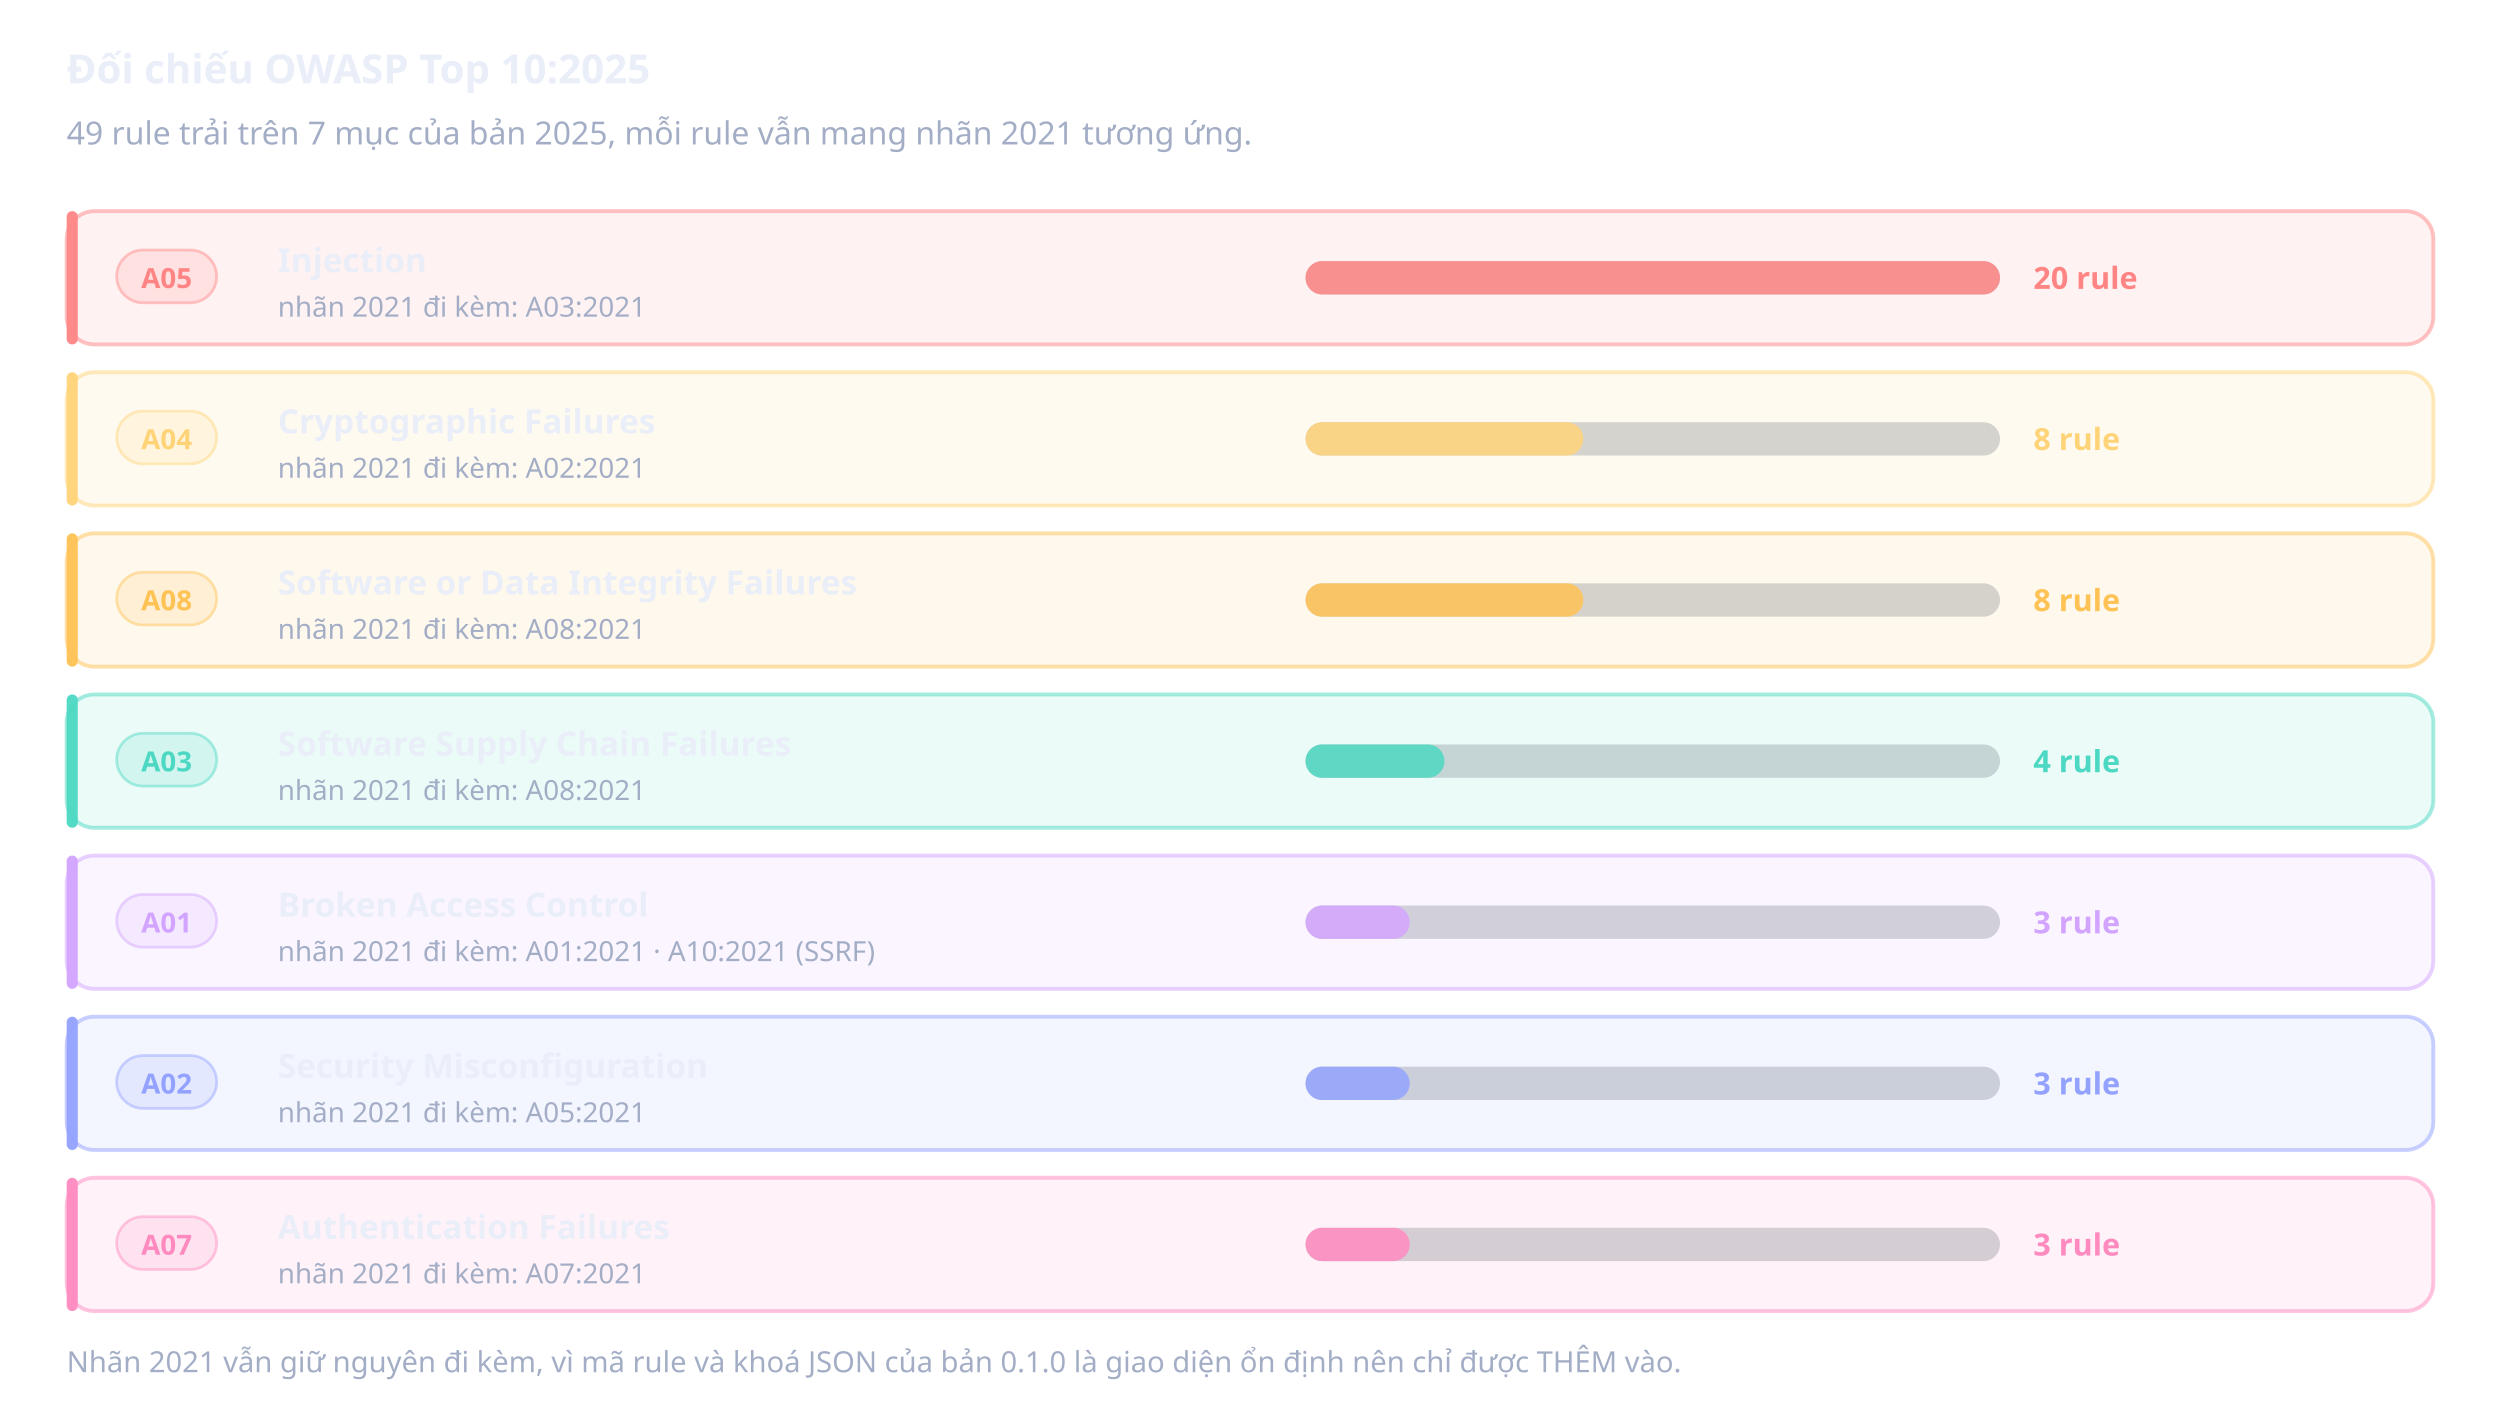
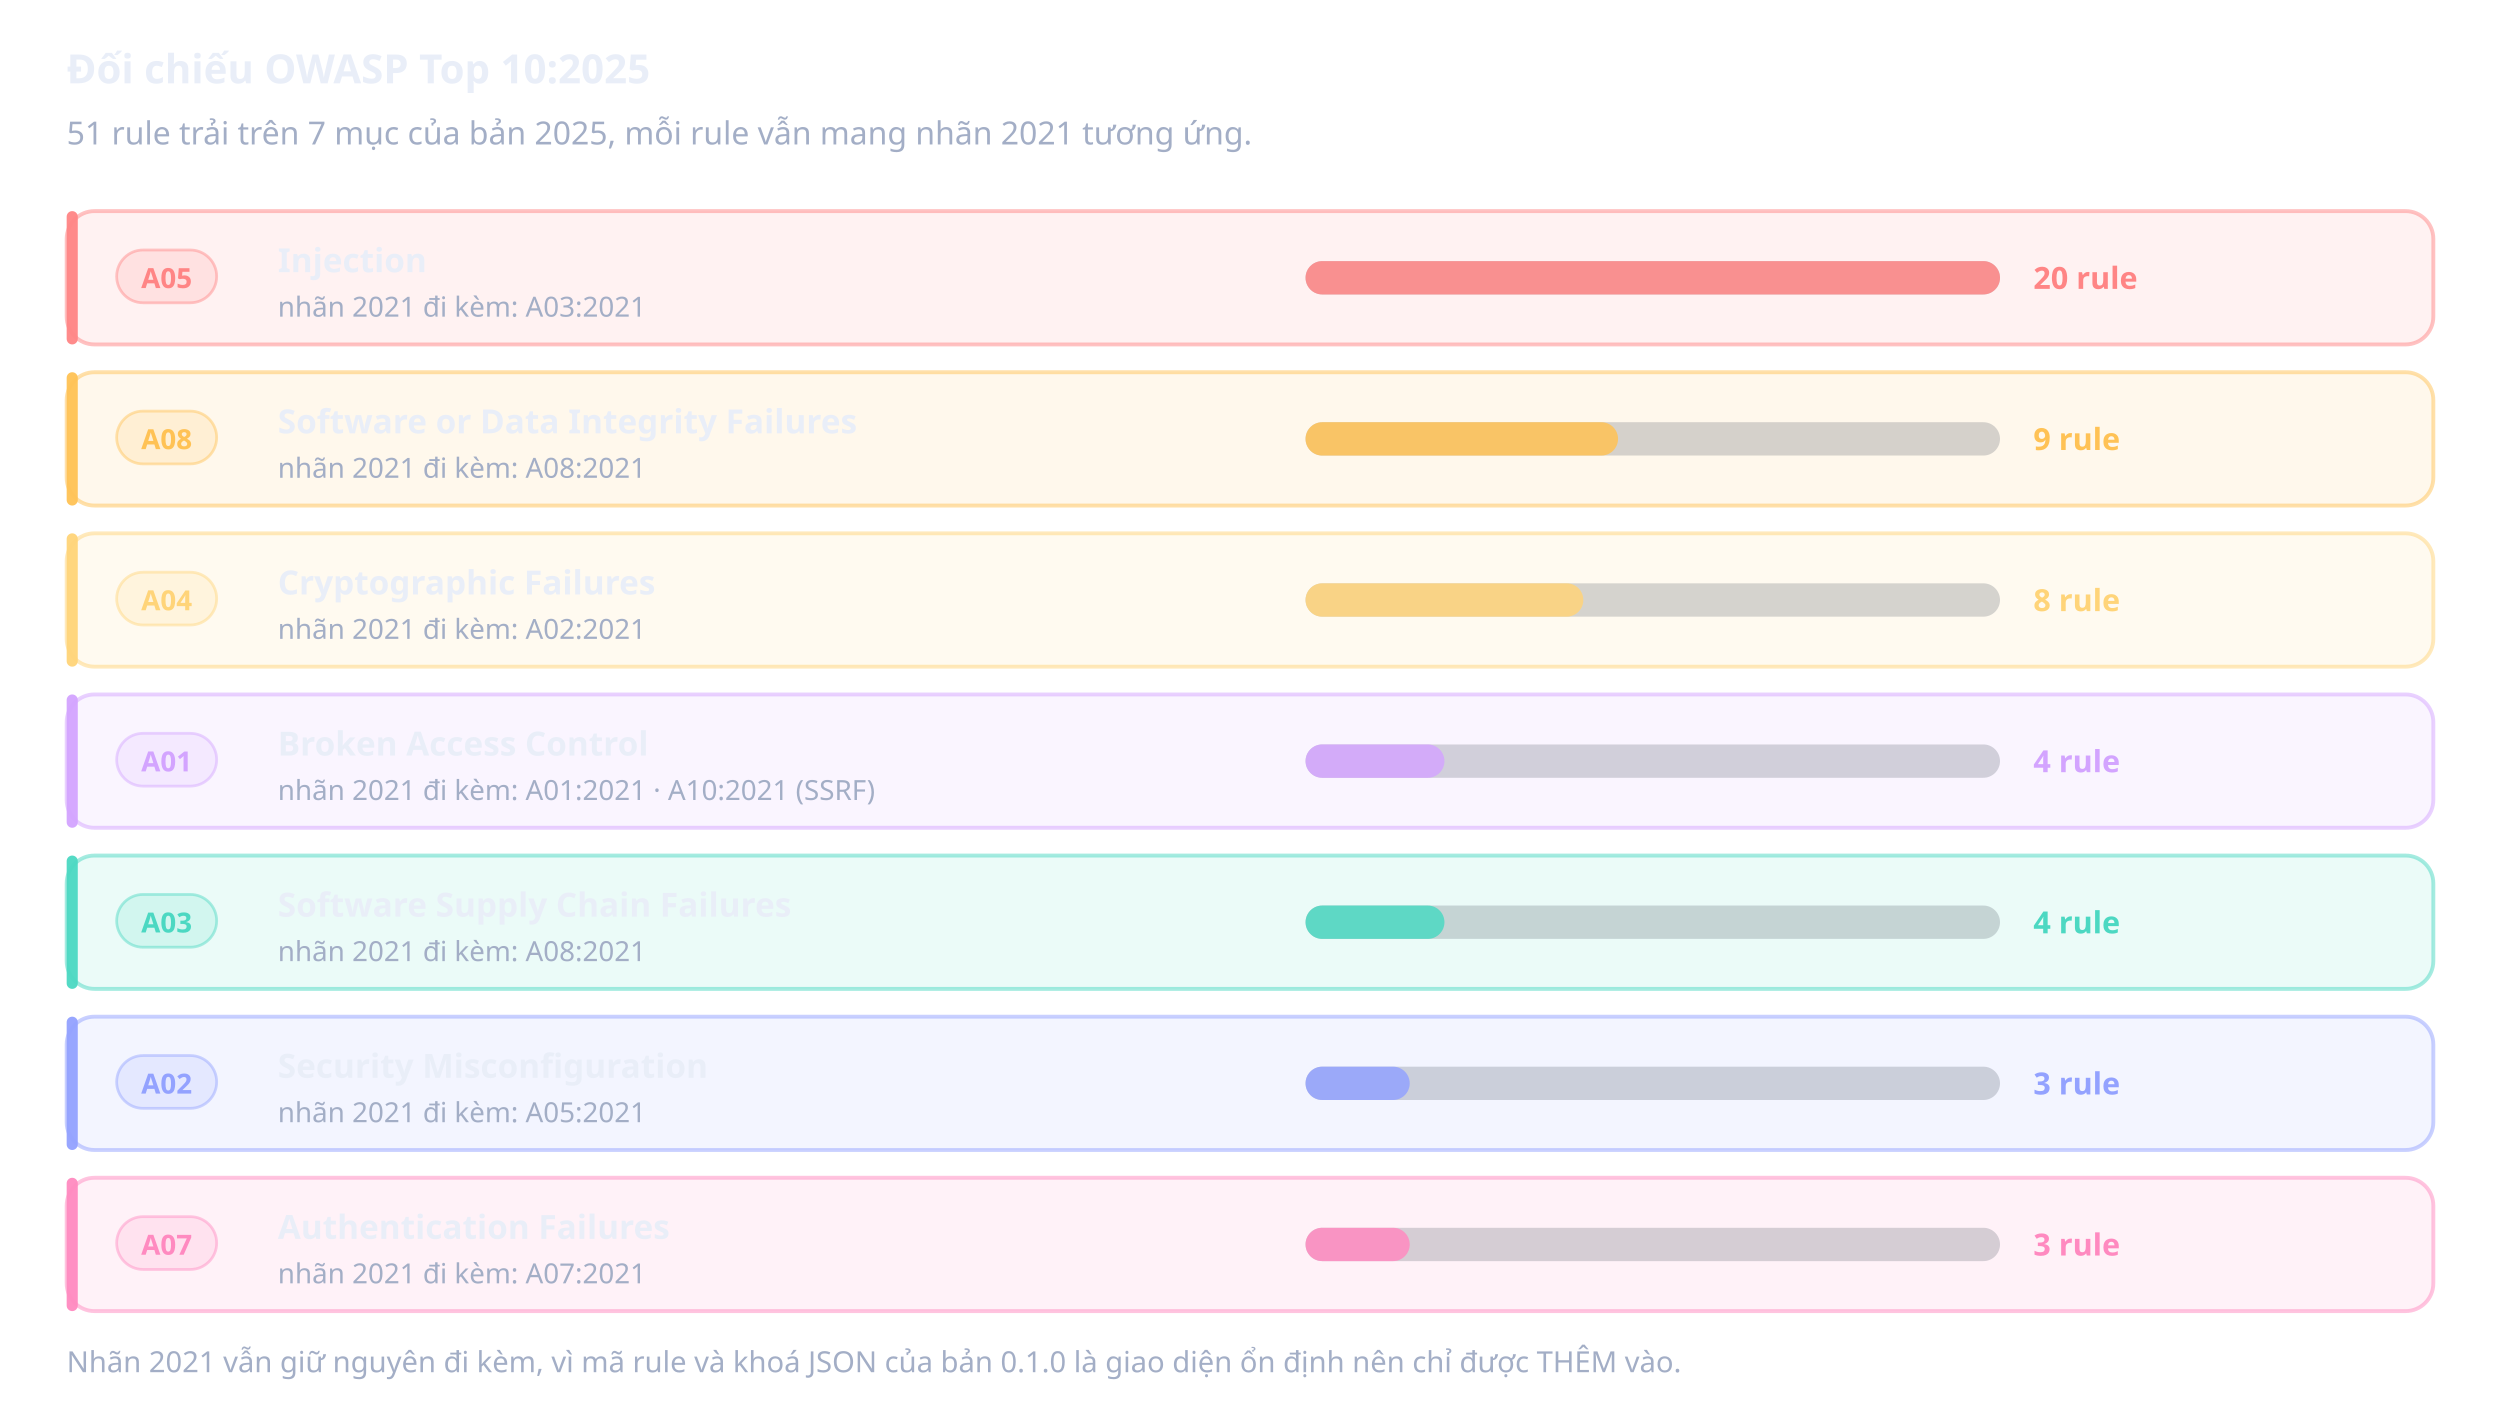
<svg xmlns="http://www.w3.org/2000/svg" viewBox="0 0 900 508" width="900" height="508" role="img">
  <defs>
    <marker id="adark" viewBox="0 0 10 10" refX="9" refY="5" markerWidth="6" markerHeight="6" orient="auto-start-reverse">
      <path d="M 0 0 L 10 5 L 0 10 z" fill="#a3aec6" opacity="0.75" />
    </marker>
  </defs>
  <text x="24" y="30" font-family="Segoe UI, system-ui, -apple-system, sans-serif" font-size="14.5" fill="#e9eef8" text-anchor="start" font-weight="700">Đối chiếu OWASP Top 10:2025</text>
-   <text x="24" y="52" font-family="Segoe UI, system-ui, -apple-system, sans-serif" font-size="11.5" fill="#a3aec6" text-anchor="start" font-weight="400">49 rule trải trên 7 mục của bản 2025, mỗi rule vẫn mang nhãn 2021 tương ứng.</text>
+   <text x="24" y="52" font-family="Segoe UI, system-ui, -apple-system, sans-serif" font-size="11.5" fill="#a3aec6" text-anchor="start" font-weight="400">51 rule trải trên 7 mục của bản 2025, mỗi rule vẫn mang nhãn 2021 tương ứng.</text>
  <rect x="24" y="76" width="852" height="48" rx="10" fill="#ff8585" opacity="0.11" />
  <rect x="24" y="76" width="852" height="48" rx="10" fill="none" stroke="#ff8585" stroke-width="1.4" opacity="0.50" />
  <rect x="24" y="76" width="4" height="48" rx="2" fill="#ff8585" opacity="0.95" />
  <rect x="42" y="90" width="36" height="19" rx="9.5" fill="#ff8585" opacity="0.16" />
  <rect x="42" y="90" width="36" height="19" rx="9.5" fill="none" stroke="#ff8585" stroke-width="1" opacity="0.45" />
  <text x="60" y="103.7" font-family="Segoe UI, system-ui, -apple-system, sans-serif" font-size="10" fill="#ff8585" text-anchor="middle" font-weight="700">A05</text>
  <text x="100" y="98" font-family="Segoe UI, system-ui, -apple-system, sans-serif" font-size="12" fill="#e9eef8" text-anchor="start" font-weight="700">Injection</text>
  <text x="100" y="114" font-family="Segoe UI, system-ui, -apple-system, sans-serif" font-size="10" fill="#a3aec6" text-anchor="start" font-weight="400">nhãn 2021 đi kèm: A03:2021</text>
  <rect x="470" y="94" width="250" height="12" rx="6.0" fill="#2b3546" opacity="0.20" />
  <rect x="470" y="94" width="250" height="12" rx="6" fill="#ff8585" opacity="0.85" />
  <text x="732" y="104" font-family="Segoe UI, system-ui, -apple-system, sans-serif" font-size="11" fill="#ff8585" text-anchor="start" font-weight="700">20 rule</text>
-   <rect x="24" y="134" width="852" height="48" rx="10" fill="#ffd479" opacity="0.11" />
-   <rect x="24" y="134" width="852" height="48" rx="10" fill="none" stroke="#ffd479" stroke-width="1.4" opacity="0.50" />
-   <rect x="24" y="134" width="4" height="48" rx="2" fill="#ffd479" opacity="0.95" />
-   <rect x="42" y="148" width="36" height="19" rx="9.5" fill="#ffd479" opacity="0.16" />
-   <rect x="42" y="148" width="36" height="19" rx="9.5" fill="none" stroke="#ffd479" stroke-width="1" opacity="0.45" />
-   <text x="60" y="161.7" font-family="Segoe UI, system-ui, -apple-system, sans-serif" font-size="10" fill="#ffd479" text-anchor="middle" font-weight="700">A04</text>
-   <text x="100" y="156" font-family="Segoe UI, system-ui, -apple-system, sans-serif" font-size="12" fill="#e9eef8" text-anchor="start" font-weight="700">Cryptographic Failures</text>
-   <text x="100" y="172" font-family="Segoe UI, system-ui, -apple-system, sans-serif" font-size="10" fill="#a3aec6" text-anchor="start" font-weight="400">nhãn 2021 đi kèm: A02:2021</text>
+   <rect x="24" y="134" width="852" height="48" rx="10" fill="#ffc255" opacity="0.11" />
+   <rect x="24" y="134" width="852" height="48" rx="10" fill="none" stroke="#ffc255" stroke-width="1.4" opacity="0.50" />
+   <rect x="24" y="134" width="4" height="48" rx="2" fill="#ffc255" opacity="0.95" />
+   <rect x="42" y="148" width="36" height="19" rx="9.5" fill="#ffc255" opacity="0.16" />
+   <rect x="42" y="148" width="36" height="19" rx="9.5" fill="none" stroke="#ffc255" stroke-width="1" opacity="0.45" />
+   <text x="60" y="161.7" font-family="Segoe UI, system-ui, -apple-system, sans-serif" font-size="10" fill="#ffc255" text-anchor="middle" font-weight="700">A08</text>
+   <text x="100" y="156" font-family="Segoe UI, system-ui, -apple-system, sans-serif" font-size="12" fill="#e9eef8" text-anchor="start" font-weight="700">Software or Data Integrity Failures</text>
+   <text x="100" y="172" font-family="Segoe UI, system-ui, -apple-system, sans-serif" font-size="10" fill="#a3aec6" text-anchor="start" font-weight="400">nhãn 2021 đi kèm: A08:2021</text>
  <rect x="470" y="152" width="250" height="12" rx="6.0" fill="#2b3546" opacity="0.20" />
-   <rect x="470" y="152" width="100" height="12" rx="6" fill="#ffd479" opacity="0.85" />
-   <text x="732" y="162" font-family="Segoe UI, system-ui, -apple-system, sans-serif" font-size="11" fill="#ffd479" text-anchor="start" font-weight="700">8 rule</text>
-   <rect x="24" y="192" width="852" height="48" rx="10" fill="#ffc255" opacity="0.11" />
-   <rect x="24" y="192" width="852" height="48" rx="10" fill="none" stroke="#ffc255" stroke-width="1.4" opacity="0.50" />
-   <rect x="24" y="192" width="4" height="48" rx="2" fill="#ffc255" opacity="0.95" />
-   <rect x="42" y="206" width="36" height="19" rx="9.5" fill="#ffc255" opacity="0.16" />
-   <rect x="42" y="206" width="36" height="19" rx="9.5" fill="none" stroke="#ffc255" stroke-width="1" opacity="0.45" />
-   <text x="60" y="219.7" font-family="Segoe UI, system-ui, -apple-system, sans-serif" font-size="10" fill="#ffc255" text-anchor="middle" font-weight="700">A08</text>
-   <text x="100" y="214" font-family="Segoe UI, system-ui, -apple-system, sans-serif" font-size="12" fill="#e9eef8" text-anchor="start" font-weight="700">Software or Data Integrity Failures</text>
-   <text x="100" y="230" font-family="Segoe UI, system-ui, -apple-system, sans-serif" font-size="10" fill="#a3aec6" text-anchor="start" font-weight="400">nhãn 2021 đi kèm: A08:2021</text>
+   <rect x="470" y="152" width="112.5" height="12" rx="6" fill="#ffc255" opacity="0.85" />
+   <text x="732" y="162" font-family="Segoe UI, system-ui, -apple-system, sans-serif" font-size="11" fill="#ffc255" text-anchor="start" font-weight="700">9 rule</text>
+   <rect x="24" y="192" width="852" height="48" rx="10" fill="#ffd479" opacity="0.11" />
+   <rect x="24" y="192" width="852" height="48" rx="10" fill="none" stroke="#ffd479" stroke-width="1.4" opacity="0.50" />
+   <rect x="24" y="192" width="4" height="48" rx="2" fill="#ffd479" opacity="0.95" />
+   <rect x="42" y="206" width="36" height="19" rx="9.5" fill="#ffd479" opacity="0.16" />
+   <rect x="42" y="206" width="36" height="19" rx="9.5" fill="none" stroke="#ffd479" stroke-width="1" opacity="0.45" />
+   <text x="60" y="219.7" font-family="Segoe UI, system-ui, -apple-system, sans-serif" font-size="10" fill="#ffd479" text-anchor="middle" font-weight="700">A04</text>
+   <text x="100" y="214" font-family="Segoe UI, system-ui, -apple-system, sans-serif" font-size="12" fill="#e9eef8" text-anchor="start" font-weight="700">Cryptographic Failures</text>
+   <text x="100" y="230" font-family="Segoe UI, system-ui, -apple-system, sans-serif" font-size="10" fill="#a3aec6" text-anchor="start" font-weight="400">nhãn 2021 đi kèm: A02:2021</text>
  <rect x="470" y="210" width="250" height="12" rx="6.0" fill="#2b3546" opacity="0.20" />
-   <rect x="470" y="210" width="100" height="12" rx="6" fill="#ffc255" opacity="0.85" />
-   <text x="732" y="220" font-family="Segoe UI, system-ui, -apple-system, sans-serif" font-size="11" fill="#ffc255" text-anchor="start" font-weight="700">8 rule</text>
-   <rect x="24" y="250" width="852" height="48" rx="10" fill="#4cd8c2" opacity="0.11" />
-   <rect x="24" y="250" width="852" height="48" rx="10" fill="none" stroke="#4cd8c2" stroke-width="1.4" opacity="0.50" />
-   <rect x="24" y="250" width="4" height="48" rx="2" fill="#4cd8c2" opacity="0.95" />
-   <rect x="42" y="264" width="36" height="19" rx="9.5" fill="#4cd8c2" opacity="0.16" />
-   <rect x="42" y="264" width="36" height="19" rx="9.5" fill="none" stroke="#4cd8c2" stroke-width="1" opacity="0.45" />
-   <text x="60" y="277.7" font-family="Segoe UI, system-ui, -apple-system, sans-serif" font-size="10" fill="#4cd8c2" text-anchor="middle" font-weight="700">A03</text>
-   <text x="100" y="272" font-family="Segoe UI, system-ui, -apple-system, sans-serif" font-size="12" fill="#e9eef8" text-anchor="start" font-weight="700">Software Supply Chain Failures</text>
-   <text x="100" y="288" font-family="Segoe UI, system-ui, -apple-system, sans-serif" font-size="10" fill="#a3aec6" text-anchor="start" font-weight="400">nhãn 2021 đi kèm: A08:2021</text>
+   <rect x="470" y="210" width="100" height="12" rx="6" fill="#ffd479" opacity="0.85" />
+   <text x="732" y="220" font-family="Segoe UI, system-ui, -apple-system, sans-serif" font-size="11" fill="#ffd479" text-anchor="start" font-weight="700">8 rule</text>
+   <rect x="24" y="250" width="852" height="48" rx="10" fill="#d3a4ff" opacity="0.11" />
+   <rect x="24" y="250" width="852" height="48" rx="10" fill="none" stroke="#d3a4ff" stroke-width="1.4" opacity="0.50" />
+   <rect x="24" y="250" width="4" height="48" rx="2" fill="#d3a4ff" opacity="0.95" />
+   <rect x="42" y="264" width="36" height="19" rx="9.5" fill="#d3a4ff" opacity="0.16" />
+   <rect x="42" y="264" width="36" height="19" rx="9.5" fill="none" stroke="#d3a4ff" stroke-width="1" opacity="0.45" />
+   <text x="60" y="277.7" font-family="Segoe UI, system-ui, -apple-system, sans-serif" font-size="10" fill="#d3a4ff" text-anchor="middle" font-weight="700">A01</text>
+   <text x="100" y="272" font-family="Segoe UI, system-ui, -apple-system, sans-serif" font-size="12" fill="#e9eef8" text-anchor="start" font-weight="700">Broken Access Control</text>
+   <text x="100" y="288" font-family="Segoe UI, system-ui, -apple-system, sans-serif" font-size="10" fill="#a3aec6" text-anchor="start" font-weight="400">nhãn 2021 đi kèm: A01:2021 · A10:2021 (SSRF)</text>
  <rect x="470" y="268" width="250" height="12" rx="6.0" fill="#2b3546" opacity="0.20" />
-   <rect x="470" y="268" width="50" height="12" rx="6" fill="#4cd8c2" opacity="0.85" />
-   <text x="732" y="278" font-family="Segoe UI, system-ui, -apple-system, sans-serif" font-size="11" fill="#4cd8c2" text-anchor="start" font-weight="700">4 rule</text>
-   <rect x="24" y="308" width="852" height="48" rx="10" fill="#d3a4ff" opacity="0.11" />
-   <rect x="24" y="308" width="852" height="48" rx="10" fill="none" stroke="#d3a4ff" stroke-width="1.4" opacity="0.50" />
-   <rect x="24" y="308" width="4" height="48" rx="2" fill="#d3a4ff" opacity="0.95" />
-   <rect x="42" y="322" width="36" height="19" rx="9.5" fill="#d3a4ff" opacity="0.16" />
-   <rect x="42" y="322" width="36" height="19" rx="9.5" fill="none" stroke="#d3a4ff" stroke-width="1" opacity="0.45" />
-   <text x="60" y="335.7" font-family="Segoe UI, system-ui, -apple-system, sans-serif" font-size="10" fill="#d3a4ff" text-anchor="middle" font-weight="700">A01</text>
-   <text x="100" y="330" font-family="Segoe UI, system-ui, -apple-system, sans-serif" font-size="12" fill="#e9eef8" text-anchor="start" font-weight="700">Broken Access Control</text>
-   <text x="100" y="346" font-family="Segoe UI, system-ui, -apple-system, sans-serif" font-size="10" fill="#a3aec6" text-anchor="start" font-weight="400">nhãn 2021 đi kèm: A01:2021 · A10:2021 (SSRF)</text>
+   <rect x="470" y="268" width="50" height="12" rx="6" fill="#d3a4ff" opacity="0.85" />
+   <text x="732" y="278" font-family="Segoe UI, system-ui, -apple-system, sans-serif" font-size="11" fill="#d3a4ff" text-anchor="start" font-weight="700">4 rule</text>
+   <rect x="24" y="308" width="852" height="48" rx="10" fill="#4cd8c2" opacity="0.11" />
+   <rect x="24" y="308" width="852" height="48" rx="10" fill="none" stroke="#4cd8c2" stroke-width="1.4" opacity="0.50" />
+   <rect x="24" y="308" width="4" height="48" rx="2" fill="#4cd8c2" opacity="0.95" />
+   <rect x="42" y="322" width="36" height="19" rx="9.5" fill="#4cd8c2" opacity="0.16" />
+   <rect x="42" y="322" width="36" height="19" rx="9.5" fill="none" stroke="#4cd8c2" stroke-width="1" opacity="0.45" />
+   <text x="60" y="335.7" font-family="Segoe UI, system-ui, -apple-system, sans-serif" font-size="10" fill="#4cd8c2" text-anchor="middle" font-weight="700">A03</text>
+   <text x="100" y="330" font-family="Segoe UI, system-ui, -apple-system, sans-serif" font-size="12" fill="#e9eef8" text-anchor="start" font-weight="700">Software Supply Chain Failures</text>
+   <text x="100" y="346" font-family="Segoe UI, system-ui, -apple-system, sans-serif" font-size="10" fill="#a3aec6" text-anchor="start" font-weight="400">nhãn 2021 đi kèm: A08:2021</text>
  <rect x="470" y="326" width="250" height="12" rx="6.0" fill="#2b3546" opacity="0.20" />
-   <rect x="470" y="326" width="37.5" height="12" rx="6" fill="#d3a4ff" opacity="0.85" />
-   <text x="732" y="336" font-family="Segoe UI, system-ui, -apple-system, sans-serif" font-size="11" fill="#d3a4ff" text-anchor="start" font-weight="700">3 rule</text>
+   <rect x="470" y="326" width="50" height="12" rx="6" fill="#4cd8c2" opacity="0.85" />
+   <text x="732" y="336" font-family="Segoe UI, system-ui, -apple-system, sans-serif" font-size="11" fill="#4cd8c2" text-anchor="start" font-weight="700">4 rule</text>
  <rect x="24" y="366" width="852" height="48" rx="10" fill="#93a2ff" opacity="0.11" />
  <rect x="24" y="366" width="852" height="48" rx="10" fill="none" stroke="#93a2ff" stroke-width="1.4" opacity="0.50" />
  <rect x="24" y="366" width="4" height="48" rx="2" fill="#93a2ff" opacity="0.95" />
  <rect x="42" y="380" width="36" height="19" rx="9.5" fill="#93a2ff" opacity="0.16" />
  <rect x="42" y="380" width="36" height="19" rx="9.5" fill="none" stroke="#93a2ff" stroke-width="1" opacity="0.45" />
  <text x="60" y="393.7" font-family="Segoe UI, system-ui, -apple-system, sans-serif" font-size="10" fill="#93a2ff" text-anchor="middle" font-weight="700">A02</text>
  <text x="100" y="388" font-family="Segoe UI, system-ui, -apple-system, sans-serif" font-size="12" fill="#e9eef8" text-anchor="start" font-weight="700">Security Misconfiguration</text>
  <text x="100" y="404" font-family="Segoe UI, system-ui, -apple-system, sans-serif" font-size="10" fill="#a3aec6" text-anchor="start" font-weight="400">nhãn 2021 đi kèm: A05:2021</text>
  <rect x="470" y="384" width="250" height="12" rx="6.0" fill="#2b3546" opacity="0.20" />
  <rect x="470" y="384" width="37.5" height="12" rx="6" fill="#93a2ff" opacity="0.85" />
  <text x="732" y="394" font-family="Segoe UI, system-ui, -apple-system, sans-serif" font-size="11" fill="#93a2ff" text-anchor="start" font-weight="700">3 rule</text>
  <rect x="24" y="424" width="852" height="48" rx="10" fill="#ff8ac0" opacity="0.11" />
  <rect x="24" y="424" width="852" height="48" rx="10" fill="none" stroke="#ff8ac0" stroke-width="1.4" opacity="0.50" />
  <rect x="24" y="424" width="4" height="48" rx="2" fill="#ff8ac0" opacity="0.95" />
  <rect x="42" y="438" width="36" height="19" rx="9.5" fill="#ff8ac0" opacity="0.16" />
  <rect x="42" y="438" width="36" height="19" rx="9.5" fill="none" stroke="#ff8ac0" stroke-width="1" opacity="0.45" />
  <text x="60" y="451.7" font-family="Segoe UI, system-ui, -apple-system, sans-serif" font-size="10" fill="#ff8ac0" text-anchor="middle" font-weight="700">A07</text>
  <text x="100" y="446" font-family="Segoe UI, system-ui, -apple-system, sans-serif" font-size="12" fill="#e9eef8" text-anchor="start" font-weight="700">Authentication Failures</text>
  <text x="100" y="462" font-family="Segoe UI, system-ui, -apple-system, sans-serif" font-size="10" fill="#a3aec6" text-anchor="start" font-weight="400">nhãn 2021 đi kèm: A07:2021</text>
  <rect x="470" y="442" width="250" height="12" rx="6.0" fill="#2b3546" opacity="0.20" />
  <rect x="470" y="442" width="37.5" height="12" rx="6" fill="#ff8ac0" opacity="0.85" />
  <text x="732" y="452" font-family="Segoe UI, system-ui, -apple-system, sans-serif" font-size="11" fill="#ff8ac0" text-anchor="start" font-weight="700">3 rule</text>
  <text x="24" y="494" font-family="Segoe UI, system-ui, -apple-system, sans-serif" font-size="10.5" fill="#a3aec6" text-anchor="start" font-weight="400">Nhãn 2021 vẫn giữ nguyên đi kèm, vì mã rule và khoá JSON của bản 0.1.0 là giao diện ổn định nên chỉ được THÊM vào.</text>
</svg>
